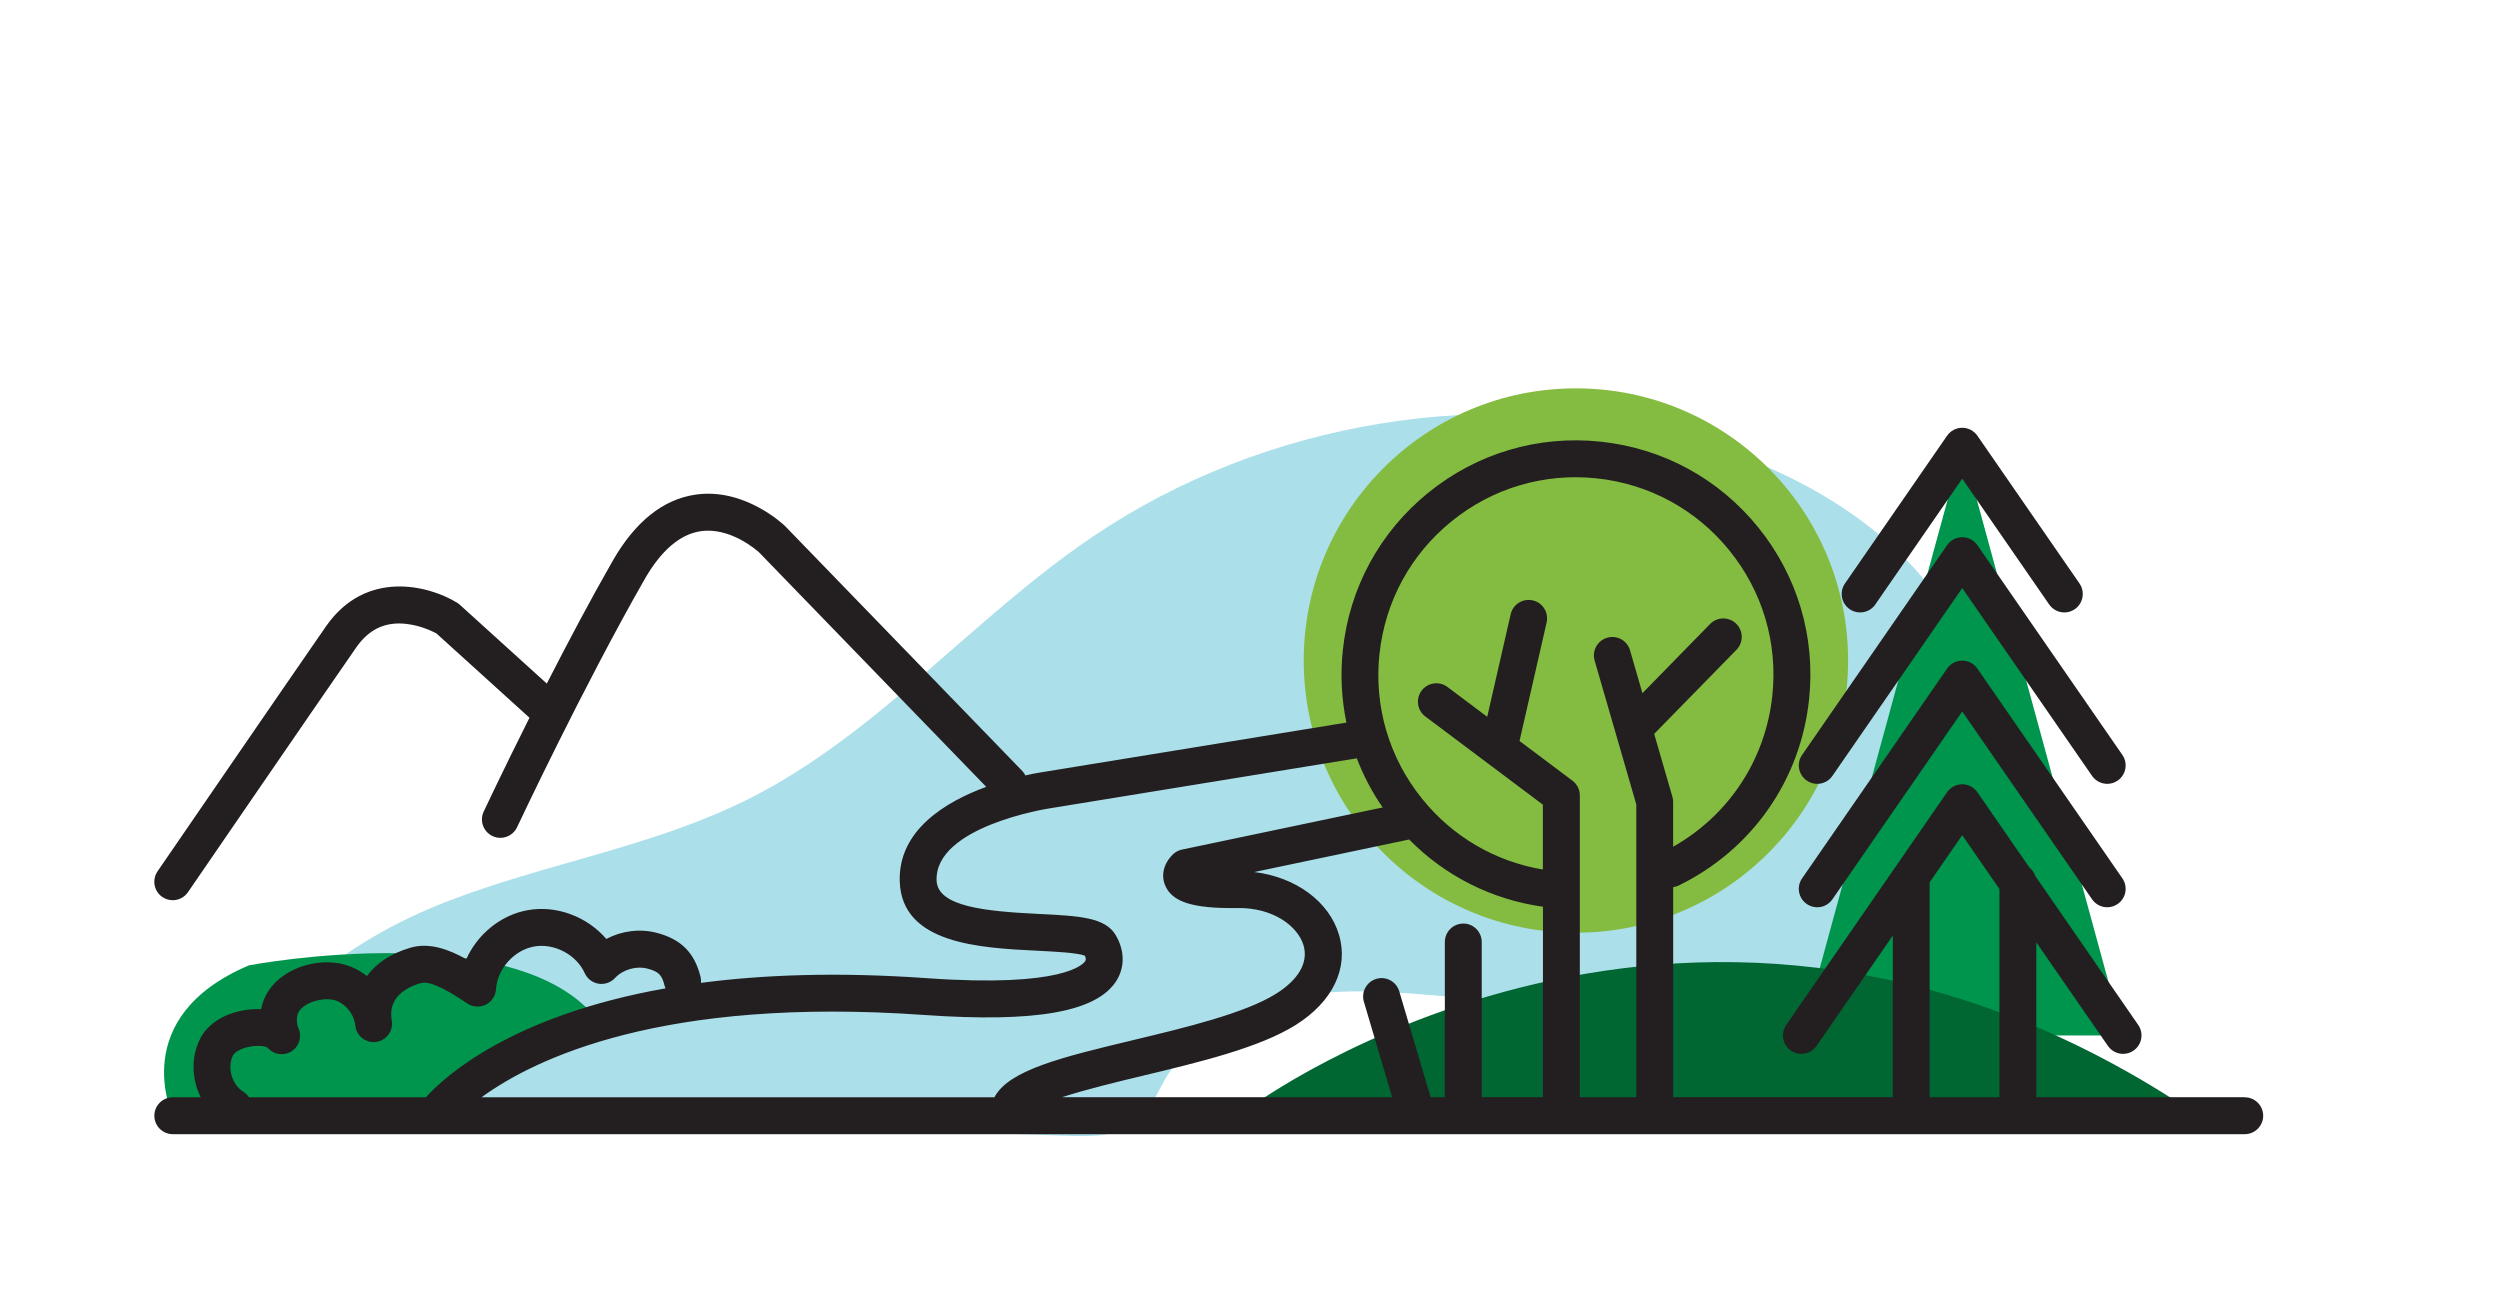
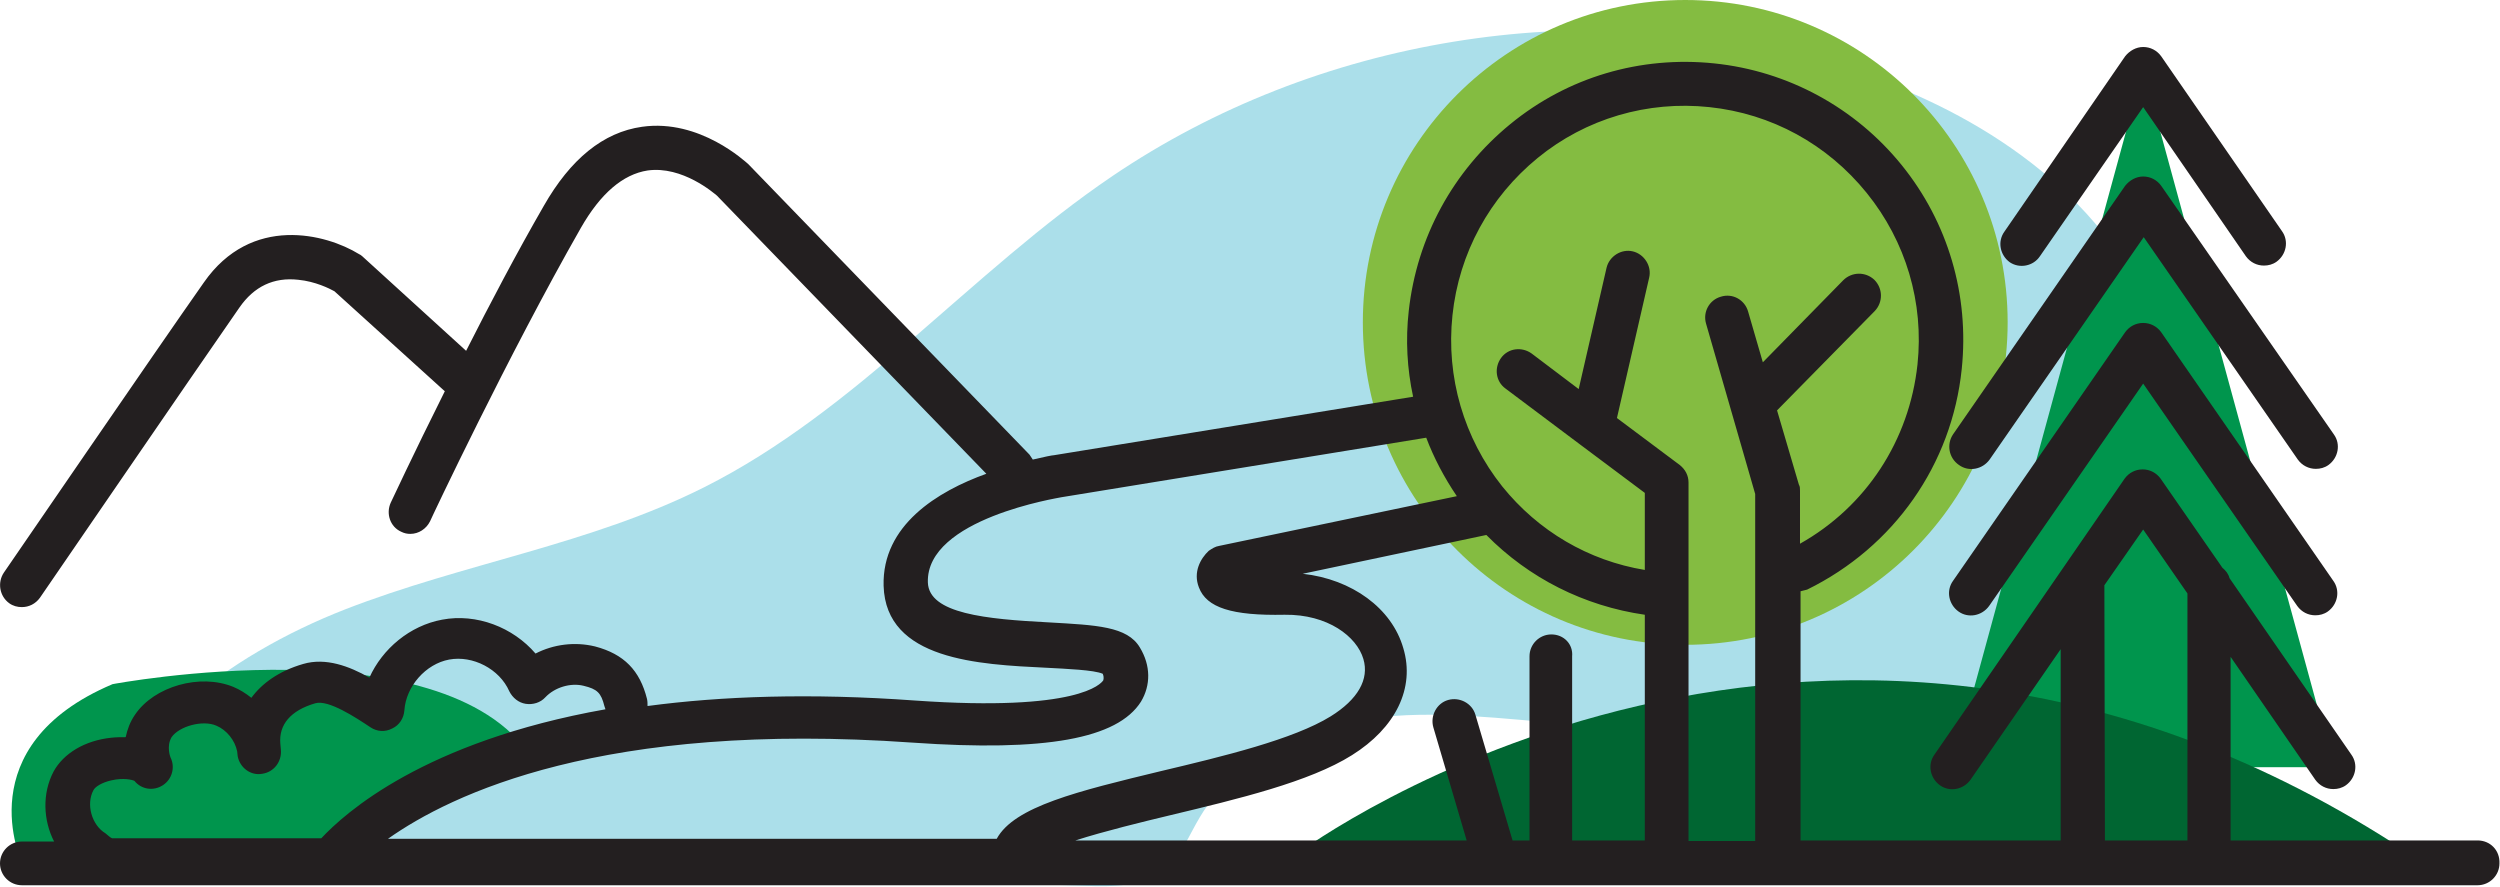
- <svg xmlns="http://www.w3.org/2000/svg" version="1.1" viewBox="0 0 542.29 283.46">
-   <defs>
-     <style>
-       .cls-1 {
-         fill: #231f20;
-       }
- 
-       .cls-2 {
-         fill: #abdfea;
-       }
- 
-       .cls-3 {
-         fill: #84bc41;
-       }
- 
-       .cls-4 {
-         fill: #006632;
-       }
- 
-       .cls-5 {
-         fill: #00954d;
-       }
-     </style>
-   </defs>
+ <svg xmlns="http://www.w3.org/2000/svg" version="1.1" id="Layer_1" x="0px" y="0px" viewBox="0 0 457.5 162.2" style="enable-background:new 0 0 457.5 162.2;" xml:space="preserve">
+   <style type="text/css">
+ 	.st0{fill:#ABDFEA;}
+ 	.st1{fill:#84BC41;}
+ 	.st2{fill:#00954D;}
+ 	.st3{fill:#006632;}
+ 	.st4{fill:#231F20;}
+ </style>
  <g>
    <g id="iconos">
      <g>
        <g>
-           <path class="cls-2" d="M100.22,241.94c43.86,1.48,87.72,2.96,131.58,4.44,5.18.17,10.87.18,14.86-3.13,2.94-2.44,4.34-6.22,6.29-9.51,6.28-10.61,18.65-16.33,30.86-18,12.21-1.67,24.59.06,36.88.98,29.39,2.19,59.13-.38,87.71-7.58,7.34-1.85,15.11-4.34,19.67-10.37,3.26-4.31,4.39-9.83,5-15.2,1.84-16.3-.57-33.35-8.61-47.64-11.87-21.1-34.63-34.07-57.95-40.57-43.46-12.1-92.06-4.21-129.45,21.03-26.03,17.57-46.7,42.91-74.78,56.97-20.66,10.35-44.03,13.9-65.57,22.29-21.53,8.39-42.7,23.9-47.51,46.5" />
-           <circle class="cls-3" cx="341.84" cy="143.28" r="59.04" />
-           <polygon class="cls-5" points="425.64 96.8 390.75 224.61 460.53 224.61 425.64 96.8" />
-           <path class="cls-5" d="M37.47,242s-10.13-21.32,16.56-32.61c0,0,60.33-11.44,76.6,13.3l-45.52,19.3h-47.64Z" />
-           <path class="cls-4" d="M271.15,240.21s96.85-72.1,205.62,1.79l-205.62-1.79Z" />
+           <path class="st0" d="M66.8,157.7c43.9,1.5,87.7,3,131.6,4.4c5.2,0.2,10.9,0.2,14.9-3.1c2.9-2.4,4.3-6.2,6.3-9.5      c6.3-10.6,18.7-16.3,30.9-18c12.2-1.7,24.6,0.1,36.9,1c29.4,2.2,59.1-0.4,87.7-7.6c7.3-1.9,15.1-4.3,19.7-10.4      c3.3-4.3,4.4-9.8,5-15.2C401.4,83,399,66,391,51.7c-11.9-21.1-34.6-34.1-58-40.6C289.6-1,241,6.9,203.6,32.2      c-26,17.6-46.7,42.9-74.8,57c-20.7,10.4-44,13.9-65.6,22.3c-21.5,8.4-42.7,23.9-47.5,46.5" />
+           <circle class="st1" cx="308.4" cy="59" r="59" />
+           <polygon class="st2" points="392.2,12.6 357.3,140.4 427.1,140.4     " />
+           <path class="st2" d="M4,157.8c0,0-10.1-21.3,16.6-32.6c0,0,60.3-11.4,76.6,13.3l-45.5,19.3L4,157.8L4,157.8z" />
+           <path class="st3" d="M237.7,156c0,0,96.9-72.1,205.6,1.8L237.7,156z" />
        </g>
-         <path class="cls-1" d="M486.91,238h-45.2v-33.59l15.53,22.46c.78,1.12,2.02,1.73,3.29,1.73.78,0,1.58-.23,2.27-.71,1.82-1.26,2.27-3.75,1.02-5.56l-22.32-32.29c-.24-.75-.7-1.39-1.3-1.88l-11.27-16.31c-.75-1.08-1.98-1.73-3.29-1.73s-2.54.65-3.29,1.73l-34.89,50.48c-1.26,1.82-.8,4.31,1.02,5.56,1.82,1.26,4.31.8,5.56-1.02l16.54-23.93v35.05h-47.64v-45.56c.4-.06.79-.16,1.18-.34,15.88-7.75,26.46-22.85,28.3-40.4,1.42-13.51-2.5-26.76-11.05-37.32-8.55-10.56-20.69-17.15-34.2-18.57-13.51-1.42-26.76,2.5-37.32,11.05-10.56,8.55-17.15,20.69-18.57,34.2-.56,5.32-.28,10.6.78,15.69l-65.72,10.71c-.26.04-1.75.26-3.92.75-.17-.33-.38-.65-.65-.94l-51.42-53.09s-.07-.07-.1-.1c-.35-.34-8.78-8.31-19.36-6.78-7.07,1.02-13.14,5.88-18.04,14.46-4.88,8.53-9.86,17.96-14.24,26.53l-18.89-17.12c-.19-.17-.39-.32-.61-.45-6.03-3.68-19.73-7.32-28.4,5.16-8.71,12.55-36.26,52.74-36.54,53.14-1.25,1.82-.78,4.31,1.04,5.56.69.47,1.48.7,2.26.7,1.28,0,2.53-.61,3.3-1.74.28-.4,27.81-40.57,36.51-53.1,2.73-3.93,6.27-5.61,10.82-5.1,3.12.34,5.74,1.62,6.57,2.07l20.18,18.29c-5.8,11.57-9.85,20.19-9.93,20.35-.94,2-.08,4.38,1.92,5.32.55.26,1.13.38,1.7.38,1.5,0,2.94-.85,3.62-2.3.14-.3,14.32-30.42,27.62-53.71,3.6-6.3,7.7-9.83,12.19-10.5,6.44-.95,12.21,4.16,12.69,4.59l49.27,50.86c-8.85,3.25-19.12,9.42-18.76,20.53.44,13.57,17.42,14.4,29.83,15.02,3.71.18,8.71.43,10.34,1.08.33.74.13,1.05.06,1.17-.37.6-4.5,5.82-34.38,3.7-19.33-1.37-35.5-.75-48.97,1.02.04-.43.02-.87-.09-1.31-1.3-5.24-4.24-8.18-9.53-9.55-3.67-.95-7.6-.42-10.91,1.33-4.13-4.81-10.79-7.39-17.11-6.23-5.86,1.07-10.86,5.26-13.27,10.62-3.72-2.09-7.96-3.69-12.06-2.5-4.53,1.31-7.58,3.55-9.49,6.16-1.01-.8-2.13-1.47-3.34-1.97-6.07-2.53-14.46-.15-17.95,5.09-.89,1.33-1.41,2.71-1.67,4.06-.82-.04-1.68-.01-2.56.08-4.88.52-8.84,2.85-10.6,6.23-2.09,4-1.9,8.85.07,12.81h-6.06c-2.21,0-4,1.79-4,4s1.79,4,4,4h449.44c2.21,0,4-1.79,4-4s-1.79-4-4-4ZM418.58,191.38l7.06-10.22,8.07,11.68v45.16h-15.14v-46.62ZM299.23,141.89c1.2-11.38,6.76-21.62,15.65-28.82s20.07-10.51,31.44-9.31c11.38,1.2,21.62,6.76,28.82,15.65,7.2,8.89,10.51,20.06,9.31,31.44-1.46,13.91-9.44,26-21.52,32.82v-9.73c0-.38-.05-.75-.16-1.11l-3.95-13.64,17.85-18.24c1.54-1.58,1.52-4.11-.06-5.66-1.58-1.54-4.11-1.52-5.66.06l-14.68,15.01-2.69-9.3c-.61-2.12-2.83-3.35-4.95-2.73-2.12.61-3.34,2.83-2.73,4.95l9.04,31.22v63.5h-12.25v-65.46c0-1.26-.59-2.44-1.6-3.2l-11.48-8.61,5.88-25.71c.49-2.15-.85-4.3-3.01-4.79-2.15-.49-4.3.85-4.79,3.01l-5.09,22.24-8.63-6.47c-1.77-1.32-4.27-.96-5.6.8-1.33,1.77-.97,4.28.8,5.6l13.61,10.21s0,0,0,0l11.89,8.92v14.07c-10.3-1.73-19.51-7.08-26.14-15.28-7.2-8.89-10.51-20.06-9.31-31.44ZM317.41,200.34c-2.21,0-4,1.79-4,4v33.66h-3.09l-6.8-22.97c-.63-2.12-2.85-3.33-4.97-2.7-2.12.63-3.33,2.85-2.7,4.97l6.13,20.7h-71.6c5.31-1.73,12.28-3.4,17.31-4.61,12.51-3,25.45-6.1,33.34-11.04,8.03-5.02,11.56-12.33,9.43-19.55-2.14-7.28-9.44-12.56-18.39-13.64l33.6-7.06c7.81,7.93,17.91,13.02,29.02,14.59v41.3h-13.28v-33.66c0-2.21-1.79-4-4-4ZM200.45,220.16c24.27,1.71,37.53-.66,41.75-7.47,1.83-2.96,1.76-6.56-.2-9.87-2.28-3.86-7.98-4.14-16.62-4.57-11.61-.57-22.04-1.56-22.22-7.29-.38-11.68,24.06-15.54,24.38-15.59l66.77-10.88c1.43,3.73,3.3,7.31,5.61,10.66l-43.54,9.14c-.69.15-1.33.47-1.85.94-1.52,1.37-2.92,3.95-1.84,6.7,1.45,3.71,5.98,5.17,15.66,5.04,7.86-.15,13.21,3.99,14.41,8.1,1.08,3.68-1.05,7.42-6,10.51-6.79,4.24-19.63,7.32-30.97,10.04-15.34,3.68-26.94,6.46-30.09,12.39h-111.24c11.6-8.44,39.39-21.85,95.96-17.85ZM52.77,236.79c-2.48-1.49-3.56-5.32-2.22-7.89.31-.58,1.48-1.4,3.32-1.8,2.16-.47,3.84-.1,4.15.13,1.29,1.55,3.54,1.89,5.23.81,1.7-1.09,2.32-3.27,1.45-5.09,0-.02-.85-2.03.24-3.67,1.35-2.03,5.73-3.17,8.21-2.14,1.89.79,3.39,2.66,3.82,4.68.04.32.08.63.14.94.38,2.11,2.38,3.55,4.48,3.25,2.12-.29,3.64-2.21,3.43-4.35-.03-.36-.08-.71-.14-1.06-.3-3.47,1.95-6.06,6.4-7.35,2.39-.69,7.42,2.64,10.11,4.43,1.19.79,2.71.89,3.99.25,1.28-.63,2.12-1.91,2.21-3.33.28-4.41,3.9-8.49,8.24-9.28,4.35-.8,9.18,1.73,11,5.76.55,1.22,1.68,2.08,3,2.3,1.32.21,2.66-.25,3.57-1.23,1.7-1.83,4.58-2.68,7-2.05,2.47.64,3.17,1.33,3.76,3.73.05.2.13.38.2.56-33.25,5.89-47.74,18.95-51.99,23.63h-38.36c-.32-.48-.73-.9-1.26-1.22Z" />
-         <path class="cls-1" d="M406.78,131.12l18.86-27.29,18.86,27.29c.78,1.12,2.03,1.73,3.29,1.73.78,0,1.58-.23,2.27-.71,1.82-1.26,2.27-3.75,1.02-5.57l-22.15-32.05c-.75-1.08-1.98-1.73-3.29-1.73s-2.54.65-3.29,1.73l-22.15,32.05c-1.26,1.82-.8,4.31,1.02,5.57,1.82,1.25,4.31.8,5.57-1.02Z" />
-         <path class="cls-1" d="M425.64,143.3c-1.31,0-2.54.65-3.29,1.73l-31.45,45.5c-1.26,1.82-.8,4.31,1.02,5.56,1.82,1.26,4.31.8,5.56-1.02l28.16-40.74,28.16,40.74c.78,1.12,2.02,1.73,3.29,1.73.78,0,1.58-.23,2.27-.71,1.82-1.26,2.27-3.75,1.02-5.56l-31.45-45.5c-.75-1.08-1.98-1.73-3.29-1.73Z" />
-         <path class="cls-1" d="M391.92,169.32c1.82,1.26,4.31.8,5.56-1.02l28.16-40.74,28.16,40.74c.78,1.12,2.02,1.73,3.29,1.73.78,0,1.58-.23,2.27-.71,1.82-1.26,2.27-3.75,1.02-5.56l-31.45-45.5c-.75-1.08-1.98-1.73-3.29-1.73s-2.54.65-3.29,1.73l-31.45,45.5c-1.26,1.82-.8,4.31,1.02,5.56Z" />
+         <path class="st4" d="M453.4,153.8h-45.2v-33.6l15.5,22.5c0.8,1.1,2,1.7,3.3,1.7c0.8,0,1.6-0.2,2.3-0.7c1.8-1.3,2.3-3.8,1-5.6     L408,105.8c-0.2-0.8-0.7-1.4-1.3-1.9l-11.3-16.3c-0.8-1.1-2-1.7-3.3-1.7s-2.5,0.6-3.3,1.7L354,138.1c-1.3,1.8-0.8,4.3,1,5.6     c1.8,1.3,4.3,0.8,5.6-1l16.5-23.9v35h-47.6v-45.6c0.4-0.1,0.8-0.2,1.2-0.3c15.9-7.8,26.5-22.9,28.3-40.4     c1.4-13.5-2.5-26.8-11-37.3S327.2,13,313.7,11.6s-26.8,2.5-37.3,11.1s-17.1,20.7-18.6,34.2c-0.6,5.3-0.3,10.6,0.8,15.7     l-65.7,10.7c-0.3,0-1.8,0.3-3.9,0.8c-0.2-0.3-0.4-0.6-0.6-0.9l-51.4-53.1c0,0-0.1-0.1-0.1-0.1c-0.4-0.3-8.8-8.3-19.4-6.8     c-7.1,1-13.1,5.9-18,14.5c-4.9,8.5-9.9,18-14.2,26.5L66.3,46.9c-0.2-0.2-0.4-0.3-0.6-0.4c-6-3.7-19.7-7.3-28.4,5.2     C28.5,64.2,1,104.4,0.7,104.8c-1.2,1.8-0.8,4.3,1,5.6c0.7,0.5,1.5,0.7,2.3,0.7c1.3,0,2.5-0.6,3.3-1.7     c0.3-0.4,27.8-40.6,36.5-53.1c2.7-3.9,6.3-5.6,10.8-5.1c3.1,0.3,5.7,1.6,6.6,2.1l20.2,18.3c-5.8,11.6-9.8,20.2-9.9,20.4     c-0.9,2-0.1,4.4,1.9,5.3c0.6,0.3,1.1,0.4,1.7,0.4c1.5,0,2.9-0.9,3.6-2.3c0.1-0.3,14.3-30.4,27.6-53.7c3.6-6.3,7.7-9.8,12.2-10.5     c6.4-0.9,12.2,4.2,12.7,4.6l49.3,50.9c-8.9,3.2-19.1,9.4-18.8,20.5c0.4,13.6,17.4,14.4,29.8,15c3.7,0.2,8.7,0.4,10.3,1.1     c0.3,0.7,0.1,1.1,0.1,1.2c-0.4,0.6-4.5,5.8-34.4,3.7c-19.3-1.4-35.5-0.8-49,1c0-0.4,0-0.9-0.1-1.3c-1.3-5.2-4.2-8.2-9.5-9.6     c-3.7-0.9-7.6-0.4-10.9,1.3c-4.1-4.8-10.8-7.4-17.1-6.2c-5.9,1.1-10.9,5.3-13.3,10.6c-3.7-2.1-8-3.7-12.1-2.5     c-4.5,1.3-7.6,3.6-9.5,6.2c-1-0.8-2.1-1.5-3.3-2c-6.1-2.5-14.5-0.1-18,5.1c-0.9,1.3-1.4,2.7-1.7,4.1c-0.8,0-1.7,0-2.6,0.1     c-4.9,0.5-8.8,2.9-10.6,6.2c-2.1,4-1.9,8.9,0.1,12.8H4c-2.2,0-4,1.8-4,4c0,2.2,1.8,4,4,4h449.4c2.2,0,4-1.8,4-4     C457.5,155.6,455.7,153.8,453.4,153.8L453.4,153.8z M385.1,107.1l7.1-10.2l8.1,11.7v45.2h-15.1L385.1,107.1L385.1,107.1z      M265.8,57.7c1.2-11.4,6.8-21.6,15.6-28.8s20.1-10.5,31.4-9.3c11.4,1.2,21.6,6.8,28.8,15.7s10.5,20.1,9.3,31.4     c-1.5,13.9-9.4,26-21.5,32.8v-9.7c0-0.4,0-0.8-0.2-1.1l-4-13.6l17.9-18.2c1.5-1.6,1.5-4.1-0.1-5.7c-1.6-1.5-4.1-1.5-5.7,0.1     l-14.7,15l-2.7-9.3c-0.6-2.1-2.8-3.4-5-2.7c-2.1,0.6-3.3,2.8-2.7,4.9l9,31.2v63.5h-12.2V88.3c0-1.3-0.6-2.4-1.6-3.2l-11.5-8.6     l5.9-25.7c0.5-2.1-0.9-4.3-3-4.8c-2.1-0.5-4.3,0.9-4.8,3l-5.1,22.2l-8.6-6.5c-1.8-1.3-4.3-1-5.6,0.8c-1.3,1.8-1,4.3,0.8,5.6     l13.6,10.2l0,0l11.9,8.9v14.1c-10.3-1.7-19.5-7.1-26.1-15.3C267.9,80.2,264.6,69,265.8,57.7L265.8,57.7z M283.9,116.1     c-2.2,0-4,1.8-4,4v33.7h-3.1l-6.8-23c-0.6-2.1-2.9-3.3-5-2.7c-2.1,0.6-3.3,2.9-2.7,5l6.1,20.7h-71.6c5.3-1.7,12.3-3.4,17.3-4.6     c12.5-3,25.5-6.1,33.3-11c8-5,11.6-12.3,9.4-19.6c-2.1-7.3-9.4-12.6-18.4-13.6l33.6-7.1c7.8,7.9,17.9,13,29,14.6v41.3h-13.3     v-33.7C287.9,117.9,286.2,116.1,283.9,116.1L283.9,116.1z M167,135.9c24.3,1.7,37.5-0.7,41.8-7.5c1.8-3,1.8-6.6-0.2-9.9     c-2.3-3.9-8-4.1-16.6-4.6c-11.6-0.6-22-1.6-22.2-7.3c-0.4-11.7,24.1-15.5,24.4-15.6l66.8-10.9c1.4,3.7,3.3,7.3,5.6,10.7     l-43.5,9.1c-0.7,0.1-1.3,0.5-1.9,0.9c-1.5,1.4-2.9,3.9-1.8,6.7c1.4,3.7,6,5.2,15.7,5c7.9-0.1,13.2,4,14.4,8.1     c1.1,3.7-1,7.4-6,10.5c-6.8,4.2-19.6,7.3-31,10c-15.3,3.7-26.9,6.5-30.1,12.4H71C82.6,145.3,110.4,131.9,167,135.9L167,135.9z      M19.3,152.5c-2.5-1.5-3.6-5.3-2.2-7.9c0.3-0.6,1.5-1.4,3.3-1.8c2.2-0.5,3.8-0.1,4.2,0.1c1.3,1.6,3.5,1.9,5.2,0.8     c1.7-1.1,2.3-3.3,1.4-5.1c0,0-0.8-2,0.2-3.7c1.4-2,5.7-3.2,8.2-2.1c1.9,0.8,3.4,2.7,3.8,4.7c0,0.3,0.1,0.6,0.1,0.9     c0.4,2.1,2.4,3.6,4.5,3.2c2.1-0.3,3.6-2.2,3.4-4.4c0-0.4-0.1-0.7-0.1-1.1c-0.3-3.5,1.9-6.1,6.4-7.4c2.4-0.7,7.4,2.6,10.1,4.4     c1.2,0.8,2.7,0.9,4,0.2c1.3-0.6,2.1-1.9,2.2-3.3c0.3-4.4,3.9-8.5,8.2-9.3c4.3-0.8,9.2,1.7,11,5.8c0.6,1.2,1.7,2.1,3,2.3     c1.3,0.2,2.7-0.2,3.6-1.2c1.7-1.8,4.6-2.7,7-2.1c2.5,0.6,3.2,1.3,3.8,3.7c0.1,0.2,0.1,0.4,0.2,0.6c-33.2,5.9-47.7,19-52,23.6     H20.5C20.2,153.3,19.8,152.9,19.3,152.5L19.3,152.5z" />
+         <path class="st4" d="M373.3,46.9l18.9-27.3L411,46.9c0.8,1.1,2,1.7,3.3,1.7c0.8,0,1.6-0.2,2.3-0.7c1.8-1.3,2.3-3.8,1-5.6     l-22.1-32c-0.8-1.1-2-1.7-3.3-1.7s-2.5,0.7-3.3,1.7l-22.1,32.1c-1.3,1.8-0.8,4.3,1,5.6C369.6,49.2,372.1,48.7,373.3,46.9     L373.3,46.9z" />
+         <path class="st4" d="M392.2,59.1c-1.3,0-2.5,0.6-3.3,1.7l-31.5,45.5c-1.3,1.8-0.8,4.3,1,5.6c1.8,1.3,4.3,0.8,5.6-1l28.2-40.7     l28.2,40.7c0.8,1.1,2,1.7,3.3,1.7c0.8,0,1.6-0.2,2.3-0.7c1.8-1.3,2.3-3.8,1-5.6l-31.5-45.5C394.7,59.7,393.5,59.1,392.2,59.1     L392.2,59.1z" />
+         <path class="st4" d="M358.5,85.1c1.8,1.3,4.3,0.8,5.6-1l28.2-40.7l28.2,40.7c0.8,1.1,2,1.7,3.3,1.7c0.8,0,1.6-0.2,2.3-0.7     c1.8-1.3,2.3-3.8,1-5.6L395.5,34c-0.8-1.1-2-1.7-3.3-1.7s-2.5,0.7-3.3,1.7l-31.5,45.5C356.2,81.3,356.6,83.8,358.5,85.1     L358.5,85.1z" />
      </g>
    </g>
  </g>
</svg>
